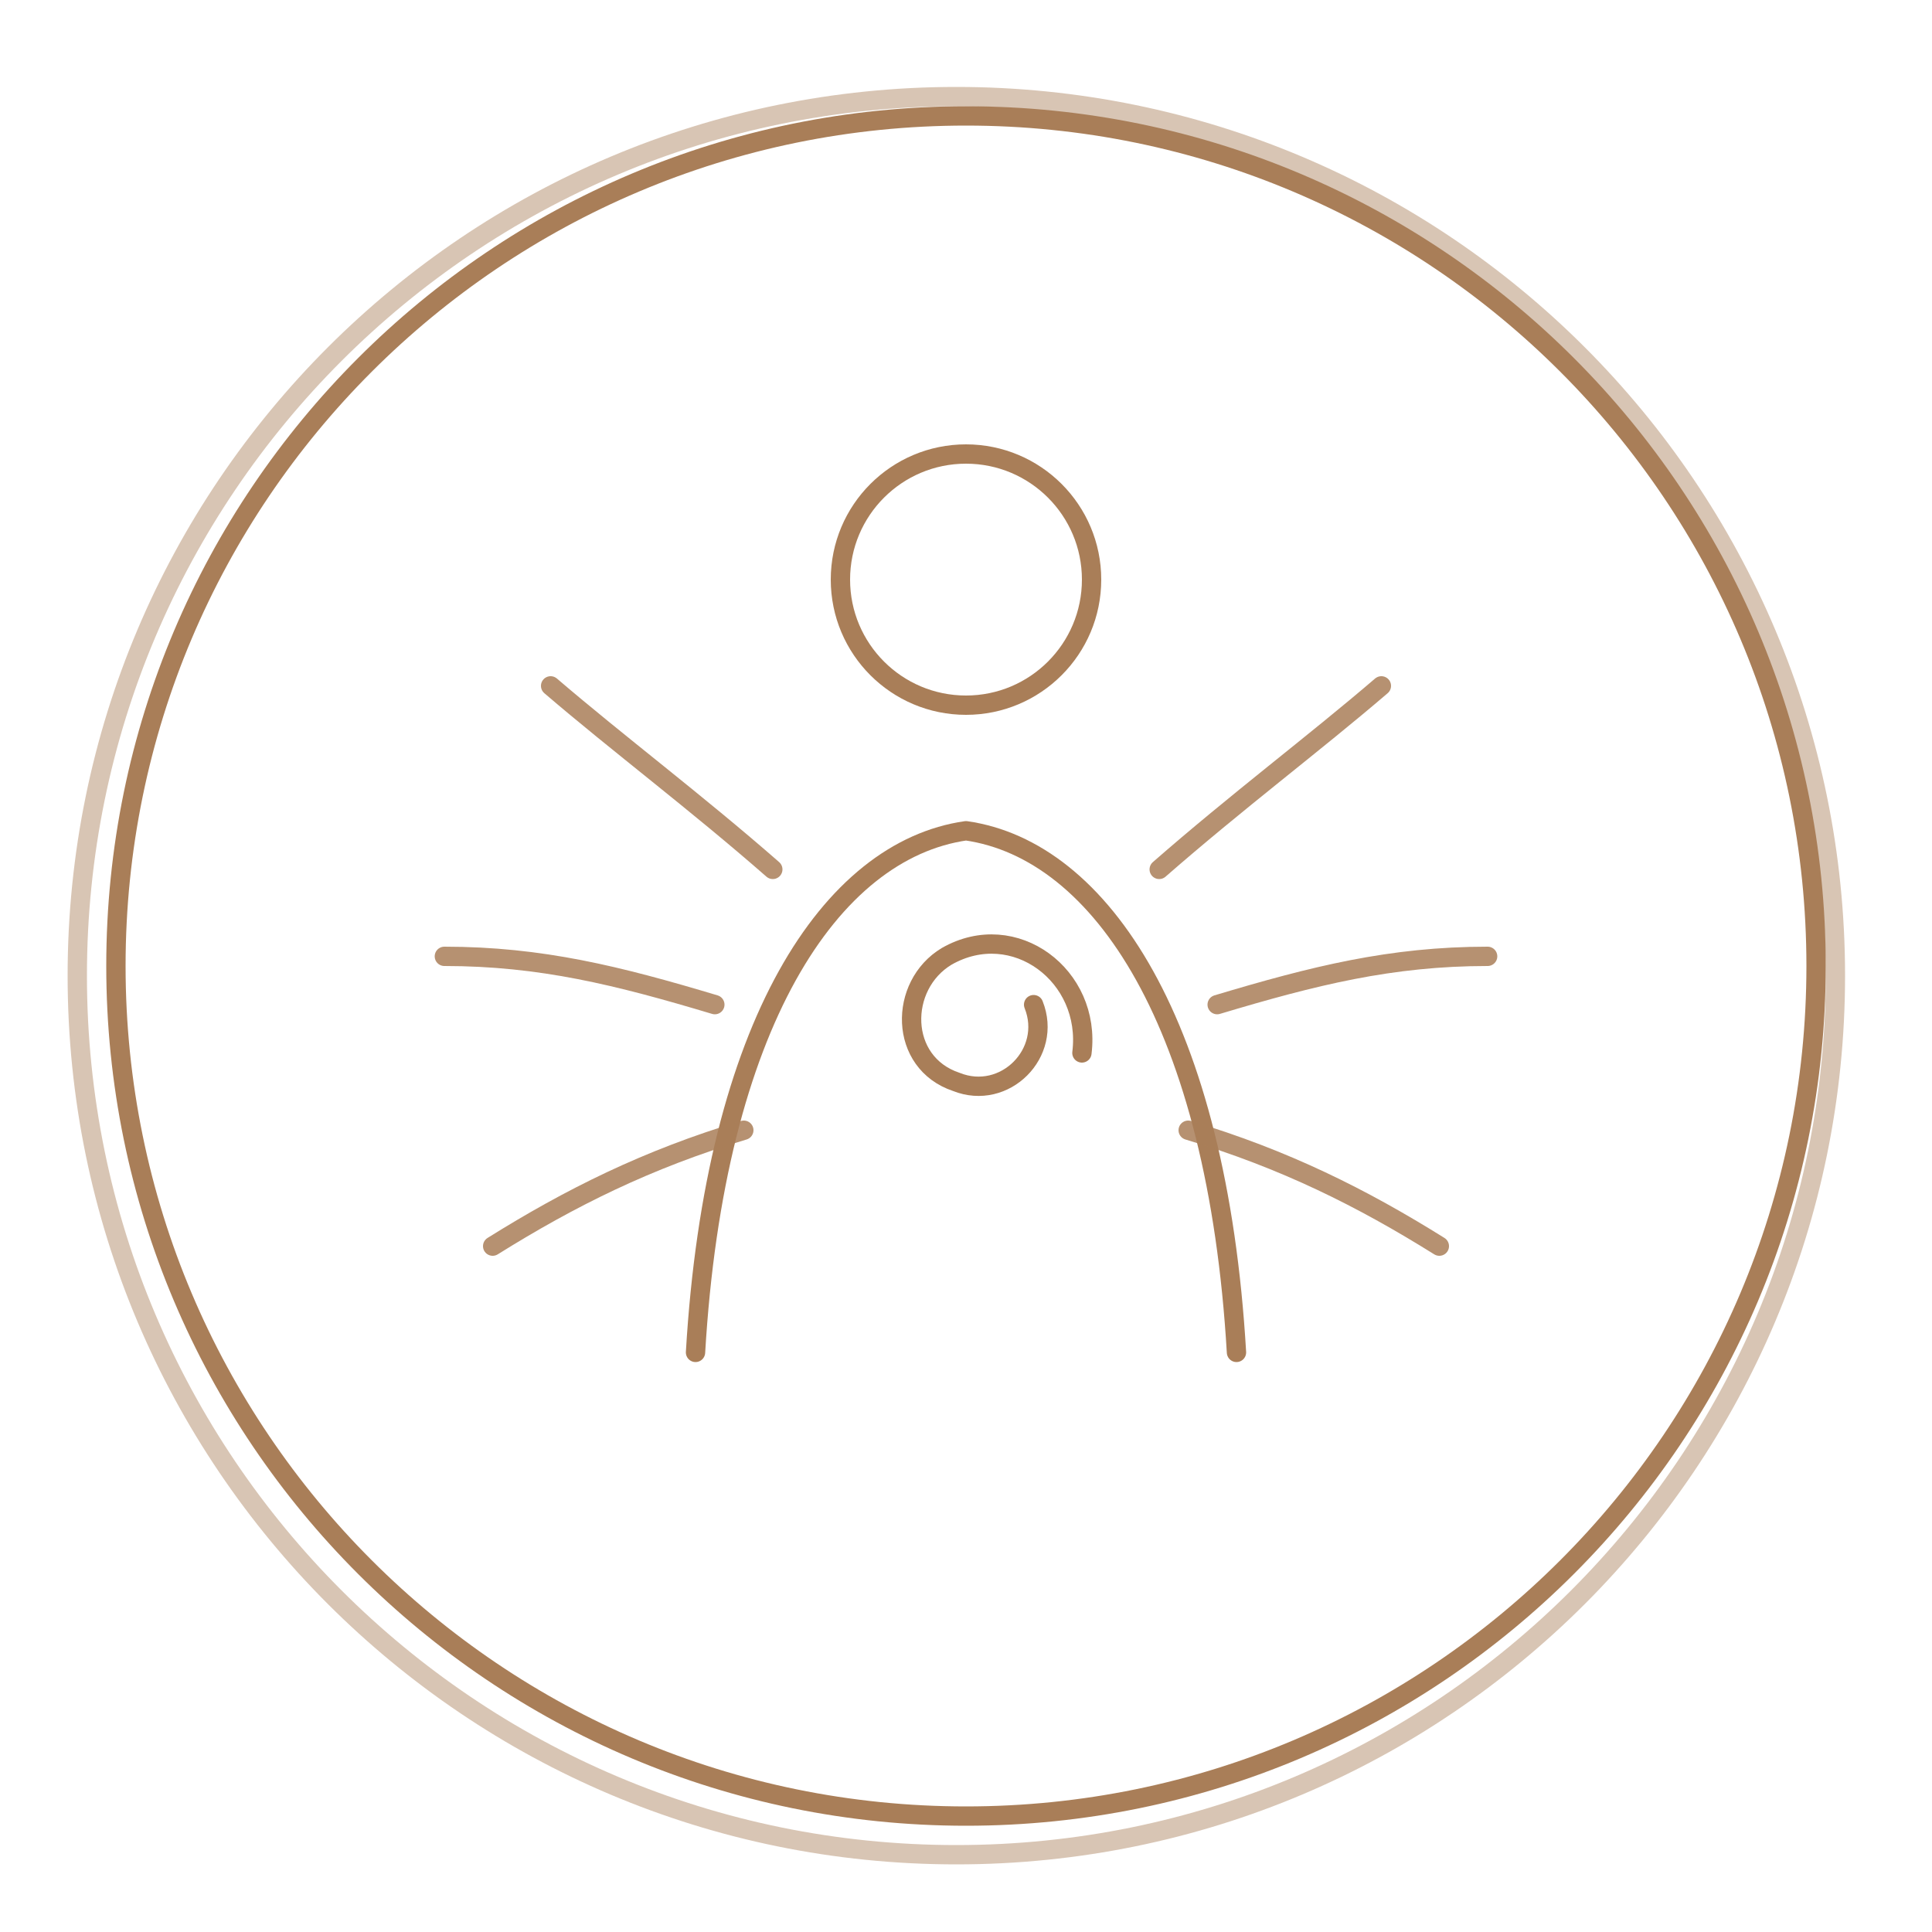
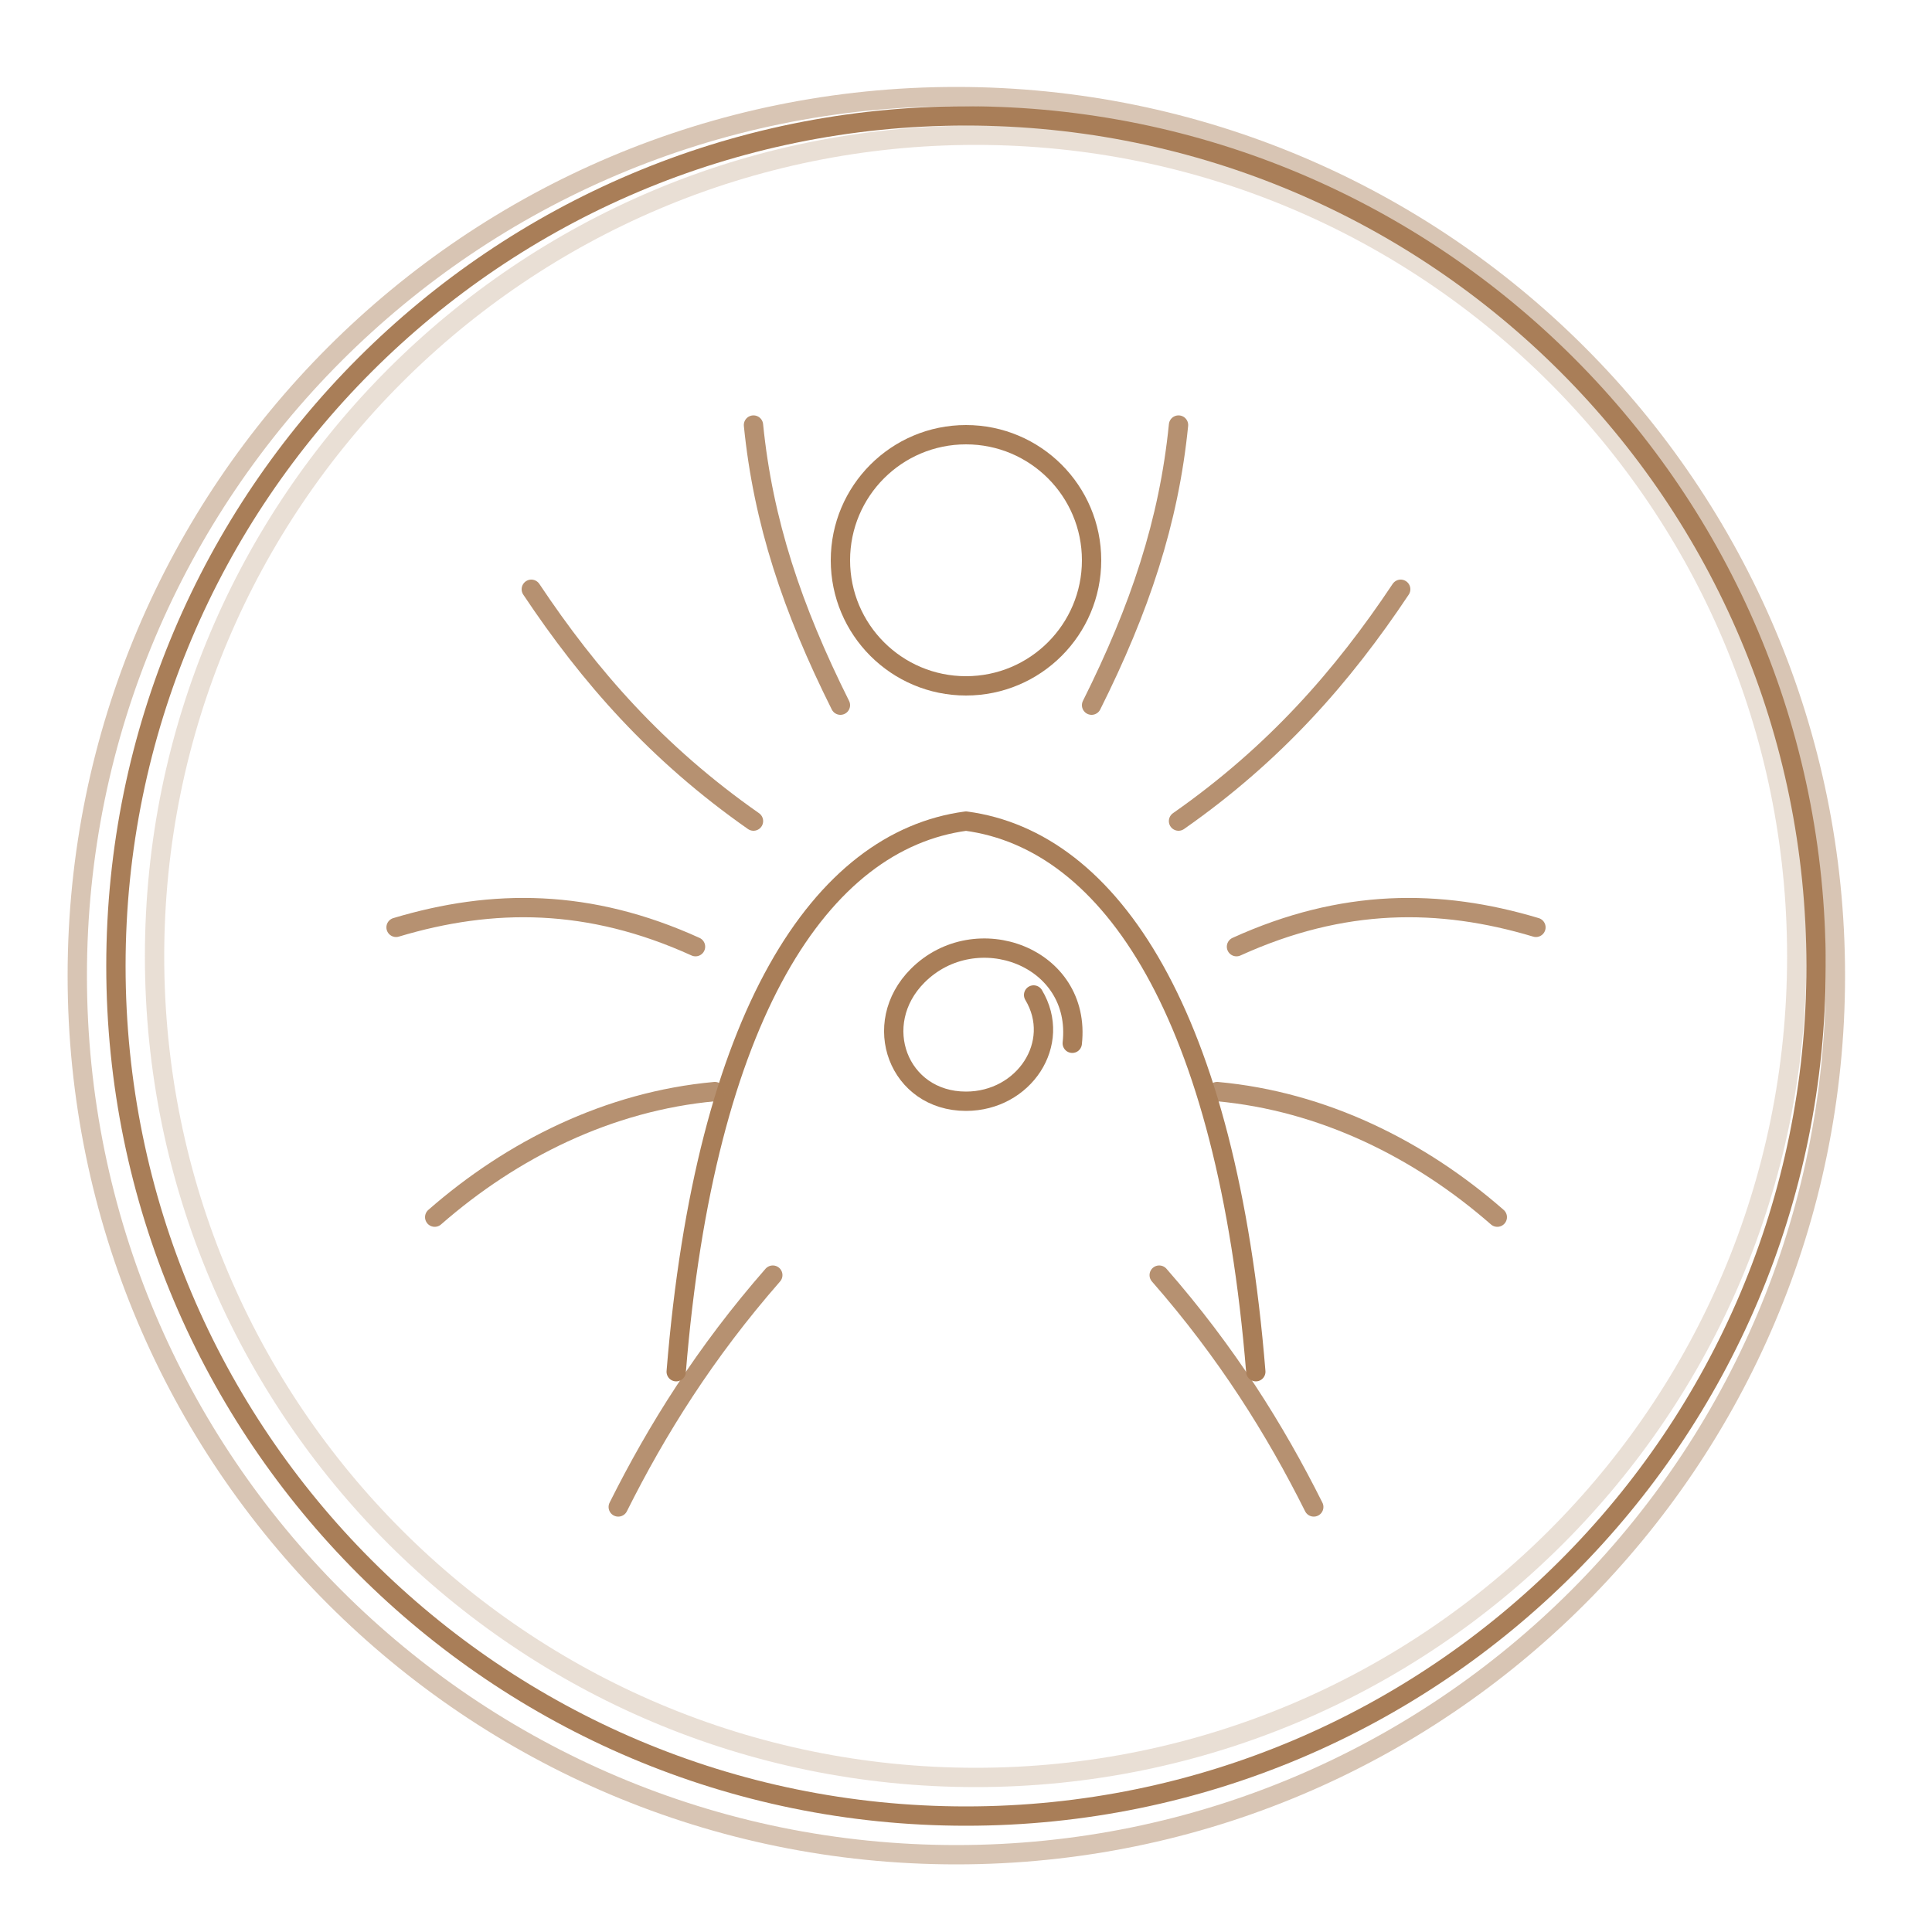
<svg xmlns="http://www.w3.org/2000/svg" viewBox="0 0 200 200" fill="none" stroke="#a97e58" stroke-width="2" stroke-linecap="round" stroke-linejoin="round">
  <circle cx="100" cy="100" r="88" />
  <circle cx="99" cy="101" r="91" opacity=".45" />
-   <circle cx="100" cy="60" r="13" />
-   <path d="M72,140 C74,106 86,88 100,86 C114,88 126,106 128,140" />
-   <path d="M107,104 c2,5 -3,10 -8,8 c-6,-2 -6,-10 -1,-13 c7,-4 15,2 14,10" />
-   <path d="M74,104 C64,101 56,99 46,99" opacity=".85" />
-   <path d="M77,117 C67,120 59,124 51,129" opacity=".85" />
-   <path d="M80,90 C72,83 64,77 57,71" opacity=".85" />
-   <path d="M126,104 C136,101 144,99 154,99" opacity=".85" />
-   <path d="M123,117 C133,120 141,124 149,129" opacity=".85" />
-   <path d="M120,90 C128,83 136,77 143,71" opacity=".85" />
+   <circle cx="101" cy="99" r="85" opacity=".25" />
+   <circle cx="100" cy="58" r="13" />
+   <path d="M70,142 C73,105 85,87 100,85 C115,87 127,105 130,142" />
+   <path d="M107,103 c3,5 -1,11 -7,11 c-7,0 -10,-8 -5,-13 c6,-6 17,-2 16,7" />
+   <path d="M72,98 C61,93 51,93 41,96" opacity=".85" />
+   <path d="M74,113 C63,114 53,119 45,126" opacity=".85" />
+   <path d="M78,85 C68,78 61,70 55,61" opacity=".85" />
+   <path d="M87,73 C82,63 79,54 78,44" opacity=".85" />
+   <path d="M128,98 C139,93 149,93 159,96" opacity=".85" />
+   <path d="M126,113 C137,114 147,119 155,126" opacity=".85" />
+   <path d="M122,85 C132,78 139,70 145,61" opacity=".85" />
+   <path d="M113,73 C118,63 121,54 122,44" opacity=".85" />
+   <path d="M80,132 C73,140 68,148 64,156" opacity=".85" />
+   <path d="M120,132 C127,140 132,148 136,156" opacity=".85" />
</svg>
